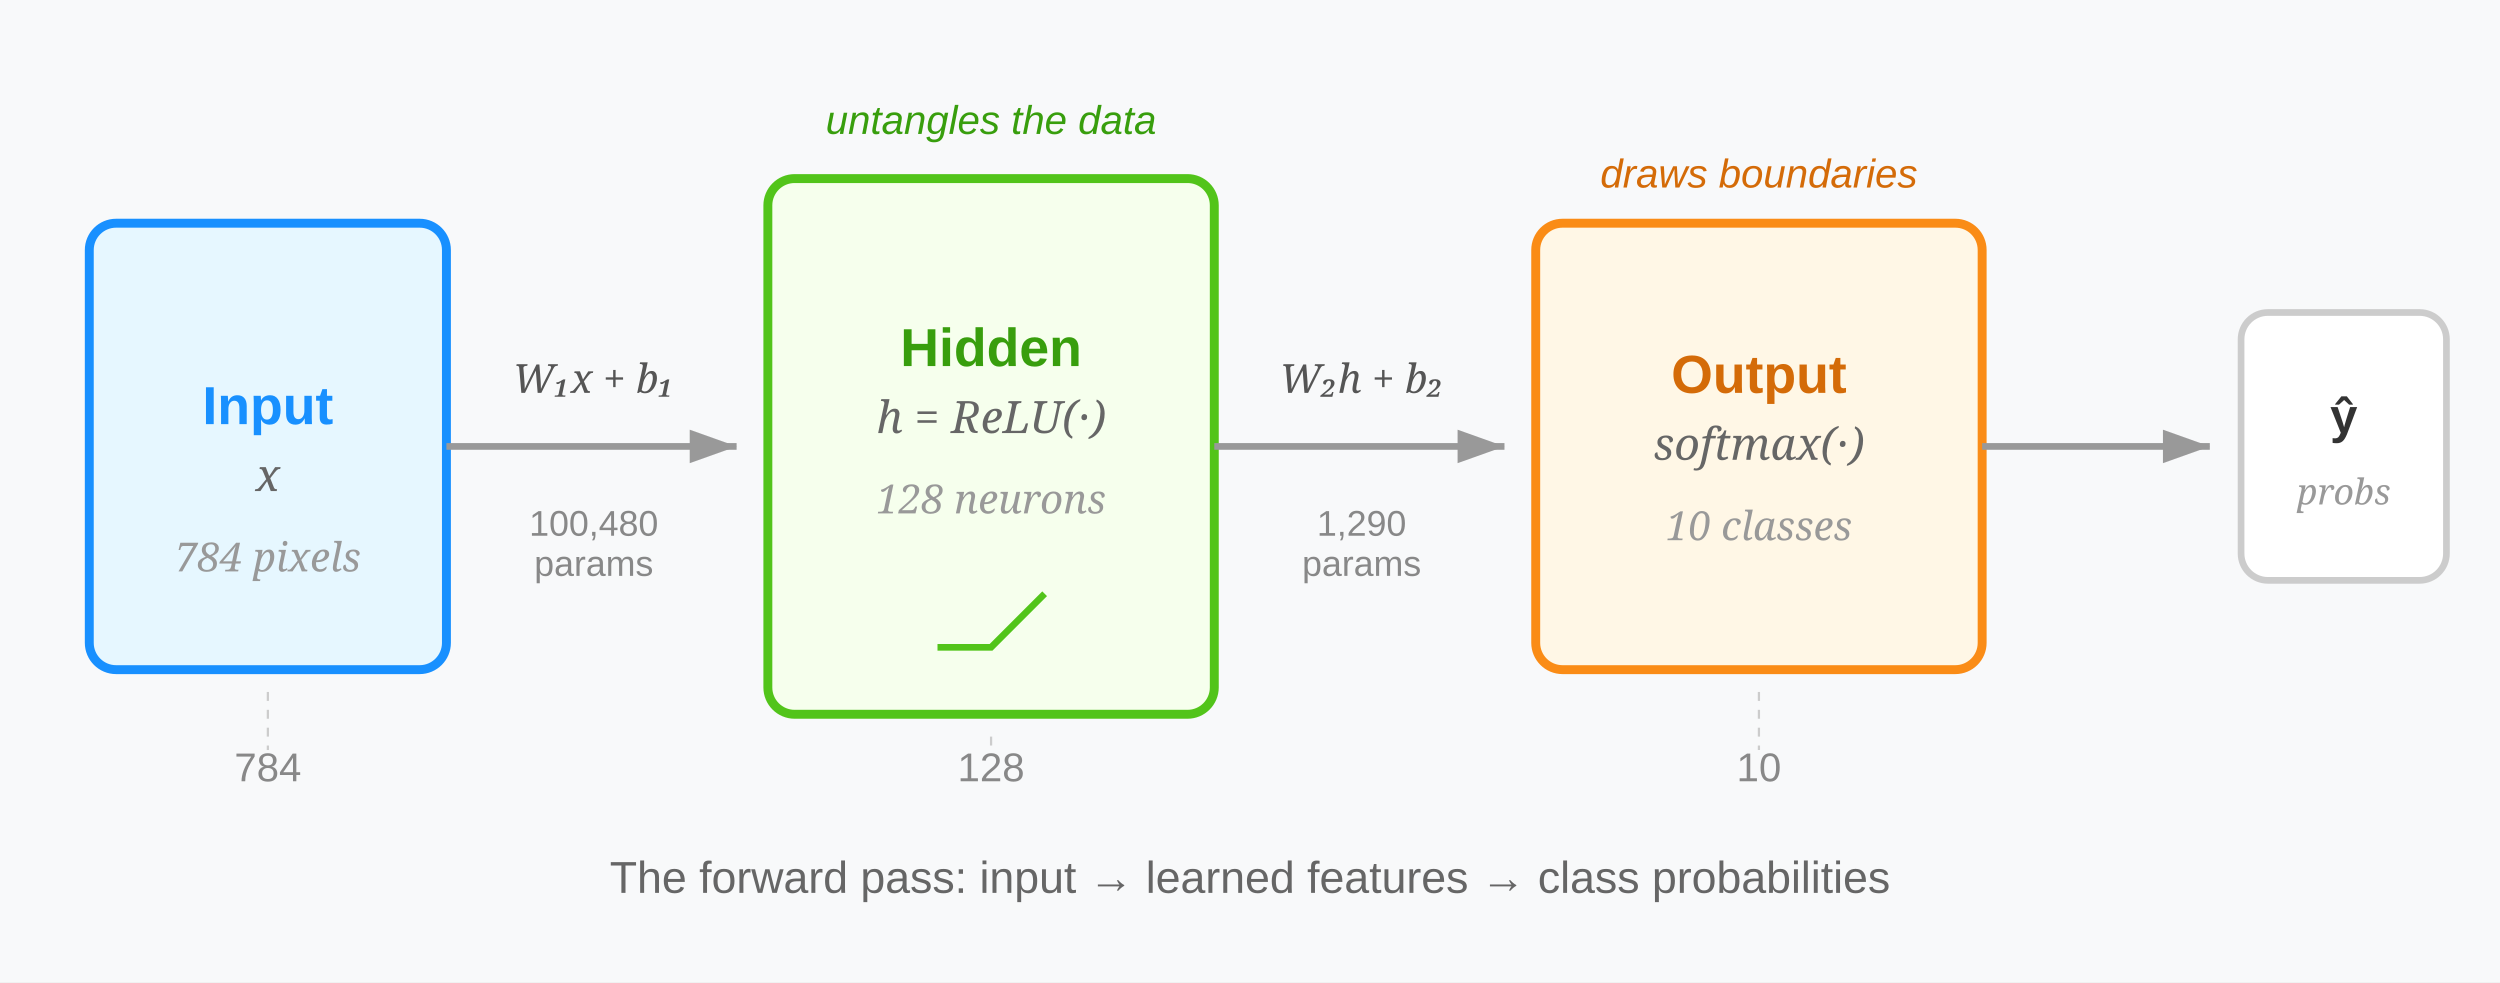
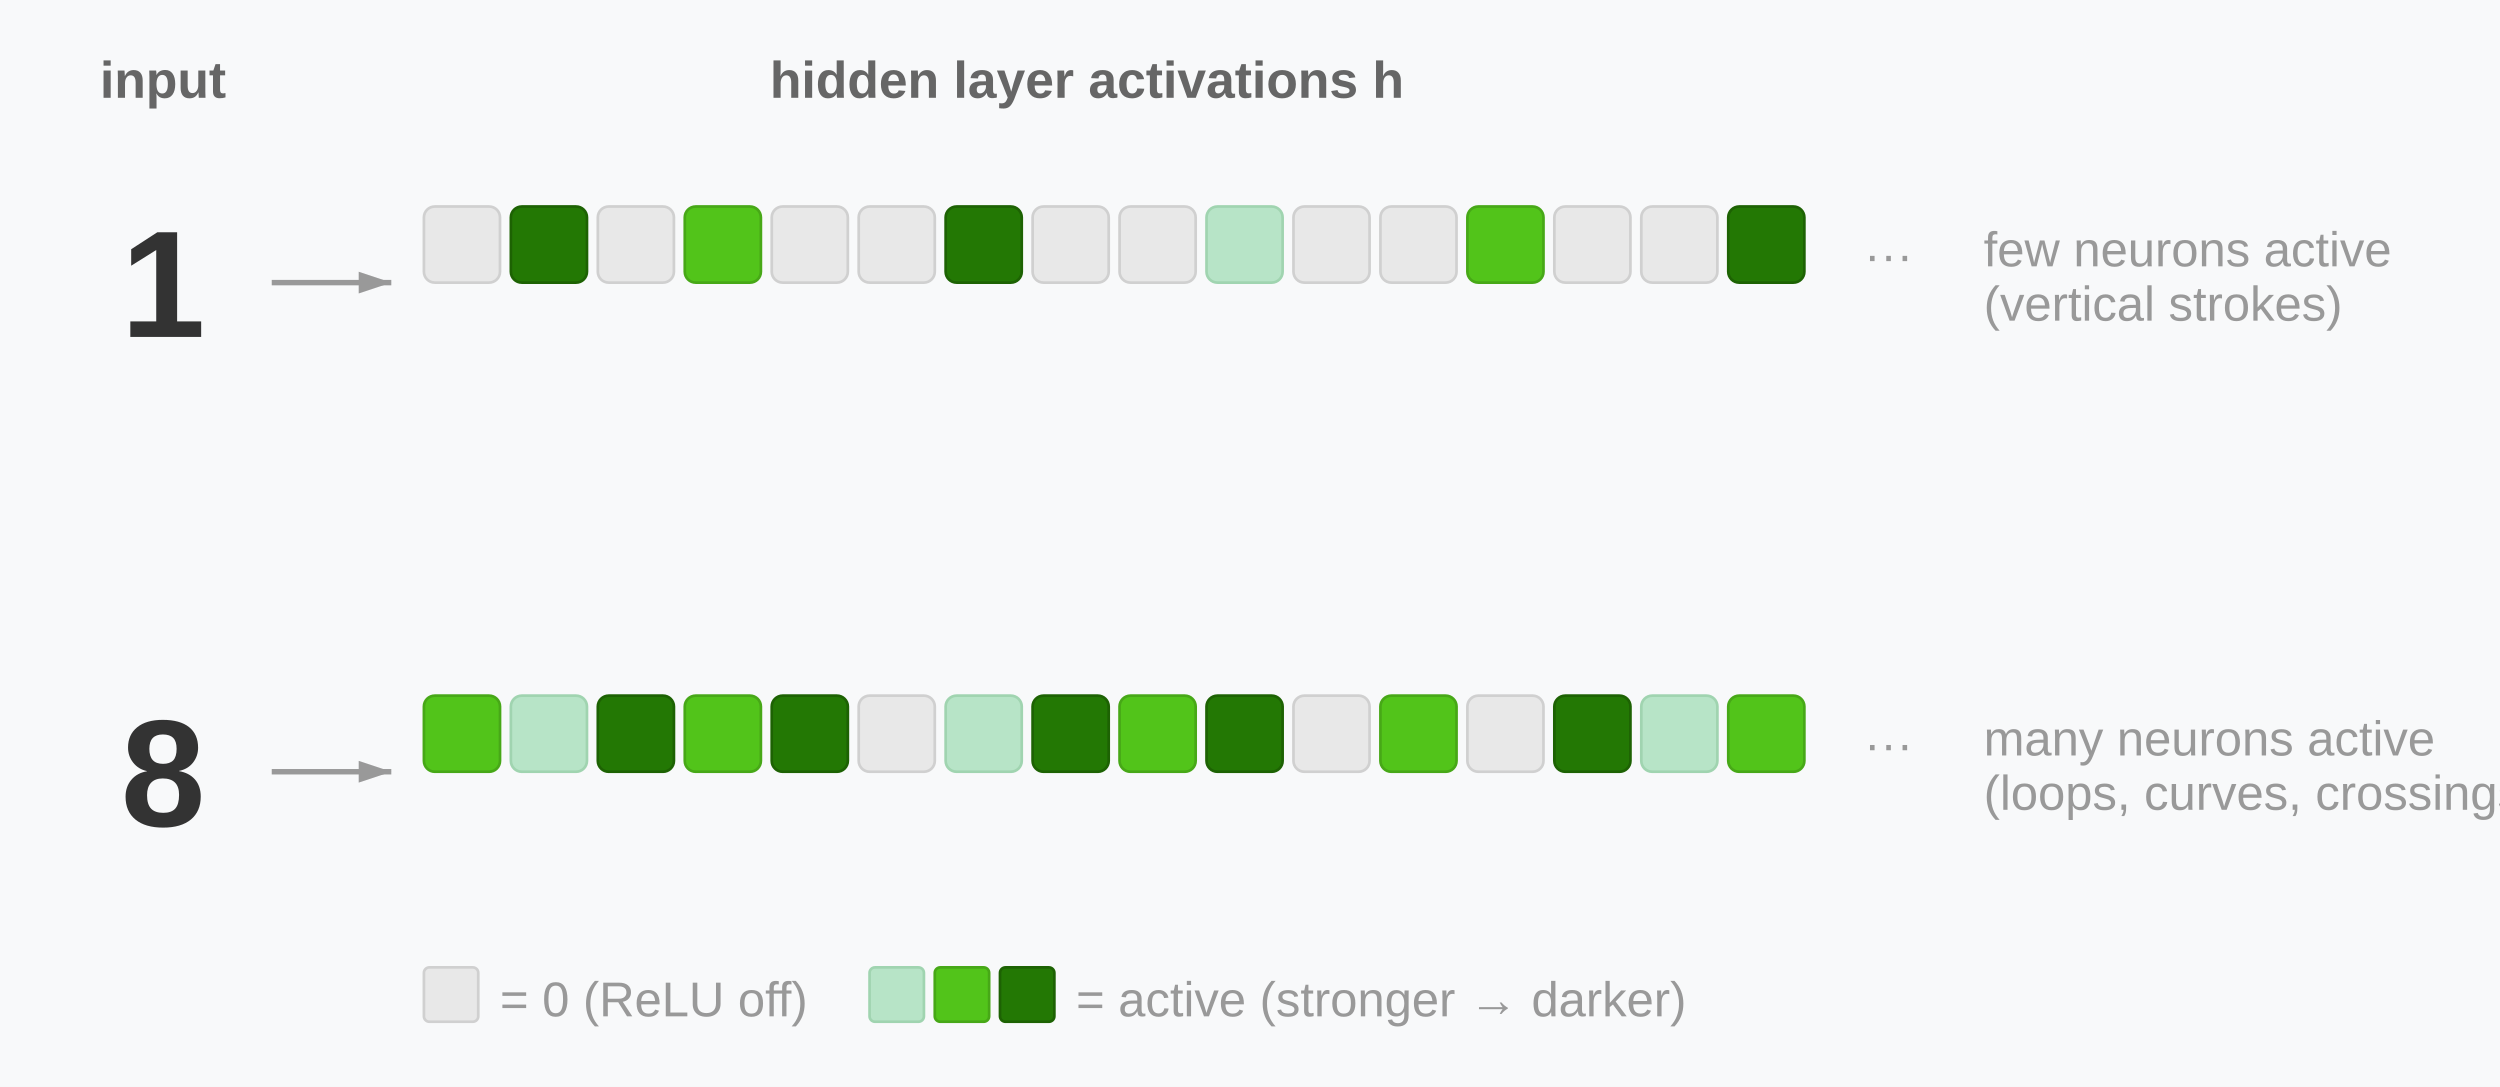
- <svg xmlns="http://www.w3.org/2000/svg" viewBox="0 0 560 220">
+ <svg xmlns="http://www.w3.org/2000/svg" viewBox="0 0 460 200">
  <style>
    .bg { fill: #f8f9fa; }
-     .layer-box { rx: 6; ry: 6; stroke-width: 2; }
-     .label { font-family: 'Arial', sans-serif; font-size: 12px; fill: #333; font-weight: bold; text-anchor: middle; }
-     .sublabel { font-family: 'Georgia', serif; font-size: 10px; fill: #666; font-style: italic; text-anchor: middle; }
-     .math { font-family: 'Georgia', serif; font-size: 10px; fill: #555; font-style: italic; text-anchor: middle; }
-     .anno { font-family: 'Arial', sans-serif; font-size: 9px; fill: #888; text-anchor: middle; }
-     .arrow-line { stroke: #999; stroke-width: 1.5; fill: none; }
-     .op-label { font-family: 'Georgia', serif; font-size: 9px; fill: #555; font-style: italic; text-anchor: middle; }
+     .label { font-family: 'Georgia', 'Times New Roman', serif; font-size: 12px; fill: #333; font-style: italic; }
+     .label-sm { font-family: 'Georgia', 'Times New Roman', serif; font-size: 10px; fill: #555; font-style: italic; }
+     .anno { font-family: 'Arial', sans-serif; font-size: 9px; fill: #999; }
+     .anno-b { font-family: 'Arial', sans-serif; font-size: 9.5px; fill: #666; font-weight: bold; }
+     .digit { font-family: 'Arial', sans-serif; font-size: 28px; fill: #333; font-weight: bold; }
+     .cell-off { fill: #e8e8e8; stroke: #d0d0d0; stroke-width: 0.5; }
+     .cell-low { fill: #b7e4c7; stroke: #a0d4b0; stroke-width: 0.5; }
+     .cell-med { fill: #52c41a; stroke: #47a817; stroke-width: 0.5; }
+     .cell-high { fill: #237804; stroke: #1d6203; stroke-width: 0.5; }
+     .arrow { stroke: #999; stroke-width: 1; fill: none; }
  </style>
  <defs>
-     <marker id="arr" markerWidth="7" markerHeight="5" refX="7" refY="2.5" orient="auto">
-       <path d="M0,0 L7,2.5 L0,5 Z" fill="#999" />
+     <marker id="arr" markerWidth="6" markerHeight="4" refX="6" refY="2" orient="auto">
+       <path d="M0,0 L6,2 L0,4 Z" fill="#999" />
    </marker>
  </defs>
-   <rect width="560" height="220" class="bg" />
-   <rect x="20" y="50" width="80" height="100" class="layer-box" fill="#e6f7ff" stroke="#1890ff" />
-   <text x="60" y="95" class="label" style="fill:#1890ff">Input</text>
-   <text x="60" y="110" class="sublabel">x</text>
-   <text x="60" y="128" class="sublabel" style="font-size:9px;fill:#999">784 pixels</text>
-   <line x1="100" y1="100" x2="165" y2="100" class="arrow-line" marker-end="url(#arr)" />
-   <text x="133" y="88" class="op-label">W₁x + b₁</text>
-   <rect x="172" y="40" width="100" height="120" class="layer-box" fill="#f6ffed" stroke="#52c41a" />
-   <text x="222" y="82" class="label" style="fill:#389e0d">Hidden</text>
-   <text x="222" y="97" class="sublabel">h = ReLU(·)</text>
-   <text x="222" y="115" class="sublabel" style="font-size:9px;fill:#999">128 neurons</text>
-   <polyline points="210,145 222,145 234,133" fill="none" stroke="#52c41a" stroke-width="1.5" />
-   <line x1="272" y1="100" x2="337" y2="100" class="arrow-line" marker-end="url(#arr)" />
-   <text x="305" y="88" class="op-label">W₂h + b₂</text>
-   <rect x="344" y="50" width="100" height="100" class="layer-box" fill="#fff7e6" stroke="#fa8c16" />
-   <text x="394" y="88" class="label" style="fill:#d46b08">Output</text>
-   <text x="394" y="103" class="sublabel">softmax(·)</text>
-   <text x="394" y="121" class="sublabel" style="font-size:9px;fill:#999">10 classes</text>
-   <line x1="444" y1="100" x2="495" y2="100" class="arrow-line" marker-end="url(#arr)" />
-   <rect x="502" y="70" width="46" height="60" rx="6" ry="6" fill="#fff" stroke="#ccc" stroke-width="1.5" />
-   <text x="525" y="97" class="label" style="fill:#333;font-size:11px">ŷ</text>
-   <text x="525" y="113" class="sublabel" style="font-size:8px;fill:#999">probs</text>
-   <text x="133" y="120" class="anno" style="font-size:8px">100,480</text>
-   <text x="133" y="129" class="anno" style="font-size:8px">params</text>
-   <text x="305" y="120" class="anno" style="font-size:8px">1,290</text>
-   <text x="305" y="129" class="anno" style="font-size:8px">params</text>
-   <text x="60" y="175" class="anno">784</text>
-   <line x1="60" y1="155" x2="60" y2="168" stroke="#ccc" stroke-width="0.5" stroke-dasharray="2,2" />
-   <text x="222" y="175" class="anno">128</text>
-   <line x1="222" y1="165" x2="222" y2="168" stroke="#ccc" stroke-width="0.5" stroke-dasharray="2,2" />
-   <text x="394" y="175" class="anno">10</text>
-   <line x1="394" y1="155" x2="394" y2="168" stroke="#ccc" stroke-width="0.5" stroke-dasharray="2,2" />
-   <text x="280" y="200" class="anno" style="font-size:10px;fill:#666">The forward pass: input → learned features → class probabilities</text>
-   <text x="222" y="30" class="anno" style="fill:#389e0d;font-style:italic">untangles the data</text>
-   <text x="394" y="42" class="anno" style="fill:#d46b08;font-style:italic">draws boundaries</text>
+   <rect width="460" height="200" class="bg" />
+   <text x="30" y="62" class="digit" text-anchor="middle">1</text>
+   <line x1="50" y1="52" x2="72" y2="52" class="arrow" marker-end="url(#arr)" />
+   <rect x="78" y="38" width="14" height="14" rx="2" class="cell-off" />
+   <rect x="94" y="38" width="14" height="14" rx="2" class="cell-high" />
+   <rect x="110" y="38" width="14" height="14" rx="2" class="cell-off" />
+   <rect x="126" y="38" width="14" height="14" rx="2" class="cell-med" />
+   <rect x="142" y="38" width="14" height="14" rx="2" class="cell-off" />
+   <rect x="158" y="38" width="14" height="14" rx="2" class="cell-off" />
+   <rect x="174" y="38" width="14" height="14" rx="2" class="cell-high" />
+   <rect x="190" y="38" width="14" height="14" rx="2" class="cell-off" />
+   <rect x="206" y="38" width="14" height="14" rx="2" class="cell-off" />
+   <rect x="222" y="38" width="14" height="14" rx="2" class="cell-low" />
+   <rect x="238" y="38" width="14" height="14" rx="2" class="cell-off" />
+   <rect x="254" y="38" width="14" height="14" rx="2" class="cell-off" />
+   <rect x="270" y="38" width="14" height="14" rx="2" class="cell-med" />
+   <rect x="286" y="38" width="14" height="14" rx="2" class="cell-off" />
+   <rect x="302" y="38" width="14" height="14" rx="2" class="cell-off" />
+   <rect x="318" y="38" width="14" height="14" rx="2" class="cell-high" />
+   <text x="343" y="50" class="anno">···</text>
+   <text x="365" y="49" class="anno" text-anchor="start">few neurons active</text>
+   <text x="365" y="59" class="anno" text-anchor="start">(vertical strokes)</text>
+   <text x="30" y="152" class="digit" text-anchor="middle">8</text>
+   <line x1="50" y1="142" x2="72" y2="142" class="arrow" marker-end="url(#arr)" />
+   <rect x="78" y="128" width="14" height="14" rx="2" class="cell-med" />
+   <rect x="94" y="128" width="14" height="14" rx="2" class="cell-low" />
+   <rect x="110" y="128" width="14" height="14" rx="2" class="cell-high" />
+   <rect x="126" y="128" width="14" height="14" rx="2" class="cell-med" />
+   <rect x="142" y="128" width="14" height="14" rx="2" class="cell-high" />
+   <rect x="158" y="128" width="14" height="14" rx="2" class="cell-off" />
+   <rect x="174" y="128" width="14" height="14" rx="2" class="cell-low" />
+   <rect x="190" y="128" width="14" height="14" rx="2" class="cell-high" />
+   <rect x="206" y="128" width="14" height="14" rx="2" class="cell-med" />
+   <rect x="222" y="128" width="14" height="14" rx="2" class="cell-high" />
+   <rect x="238" y="128" width="14" height="14" rx="2" class="cell-off" />
+   <rect x="254" y="128" width="14" height="14" rx="2" class="cell-med" />
+   <rect x="270" y="128" width="14" height="14" rx="2" class="cell-off" />
+   <rect x="286" y="128" width="14" height="14" rx="2" class="cell-high" />
+   <rect x="302" y="128" width="14" height="14" rx="2" class="cell-low" />
+   <rect x="318" y="128" width="14" height="14" rx="2" class="cell-med" />
+   <text x="343" y="140" class="anno">···</text>
+   <text x="365" y="139" class="anno" text-anchor="start">many neurons active</text>
+   <text x="365" y="149" class="anno" text-anchor="start">(loops, curves, crossings)</text>
+   <text x="30" y="18" class="anno-b" text-anchor="middle">input</text>
+   <text x="200" y="18" class="anno-b" text-anchor="middle">hidden layer activations h</text>
+   <rect x="78" y="178" width="10" height="10" rx="1" class="cell-off" />
+   <text x="92" y="187" class="anno">= 0 (ReLU off)</text>
+   <rect x="160" y="178" width="10" height="10" rx="1" class="cell-low" />
+   <rect x="172" y="178" width="10" height="10" rx="1" class="cell-med" />
+   <rect x="184" y="178" width="10" height="10" rx="1" class="cell-high" />
+   <text x="198" y="187" class="anno">= active (stronger → darker)</text>
</svg>
